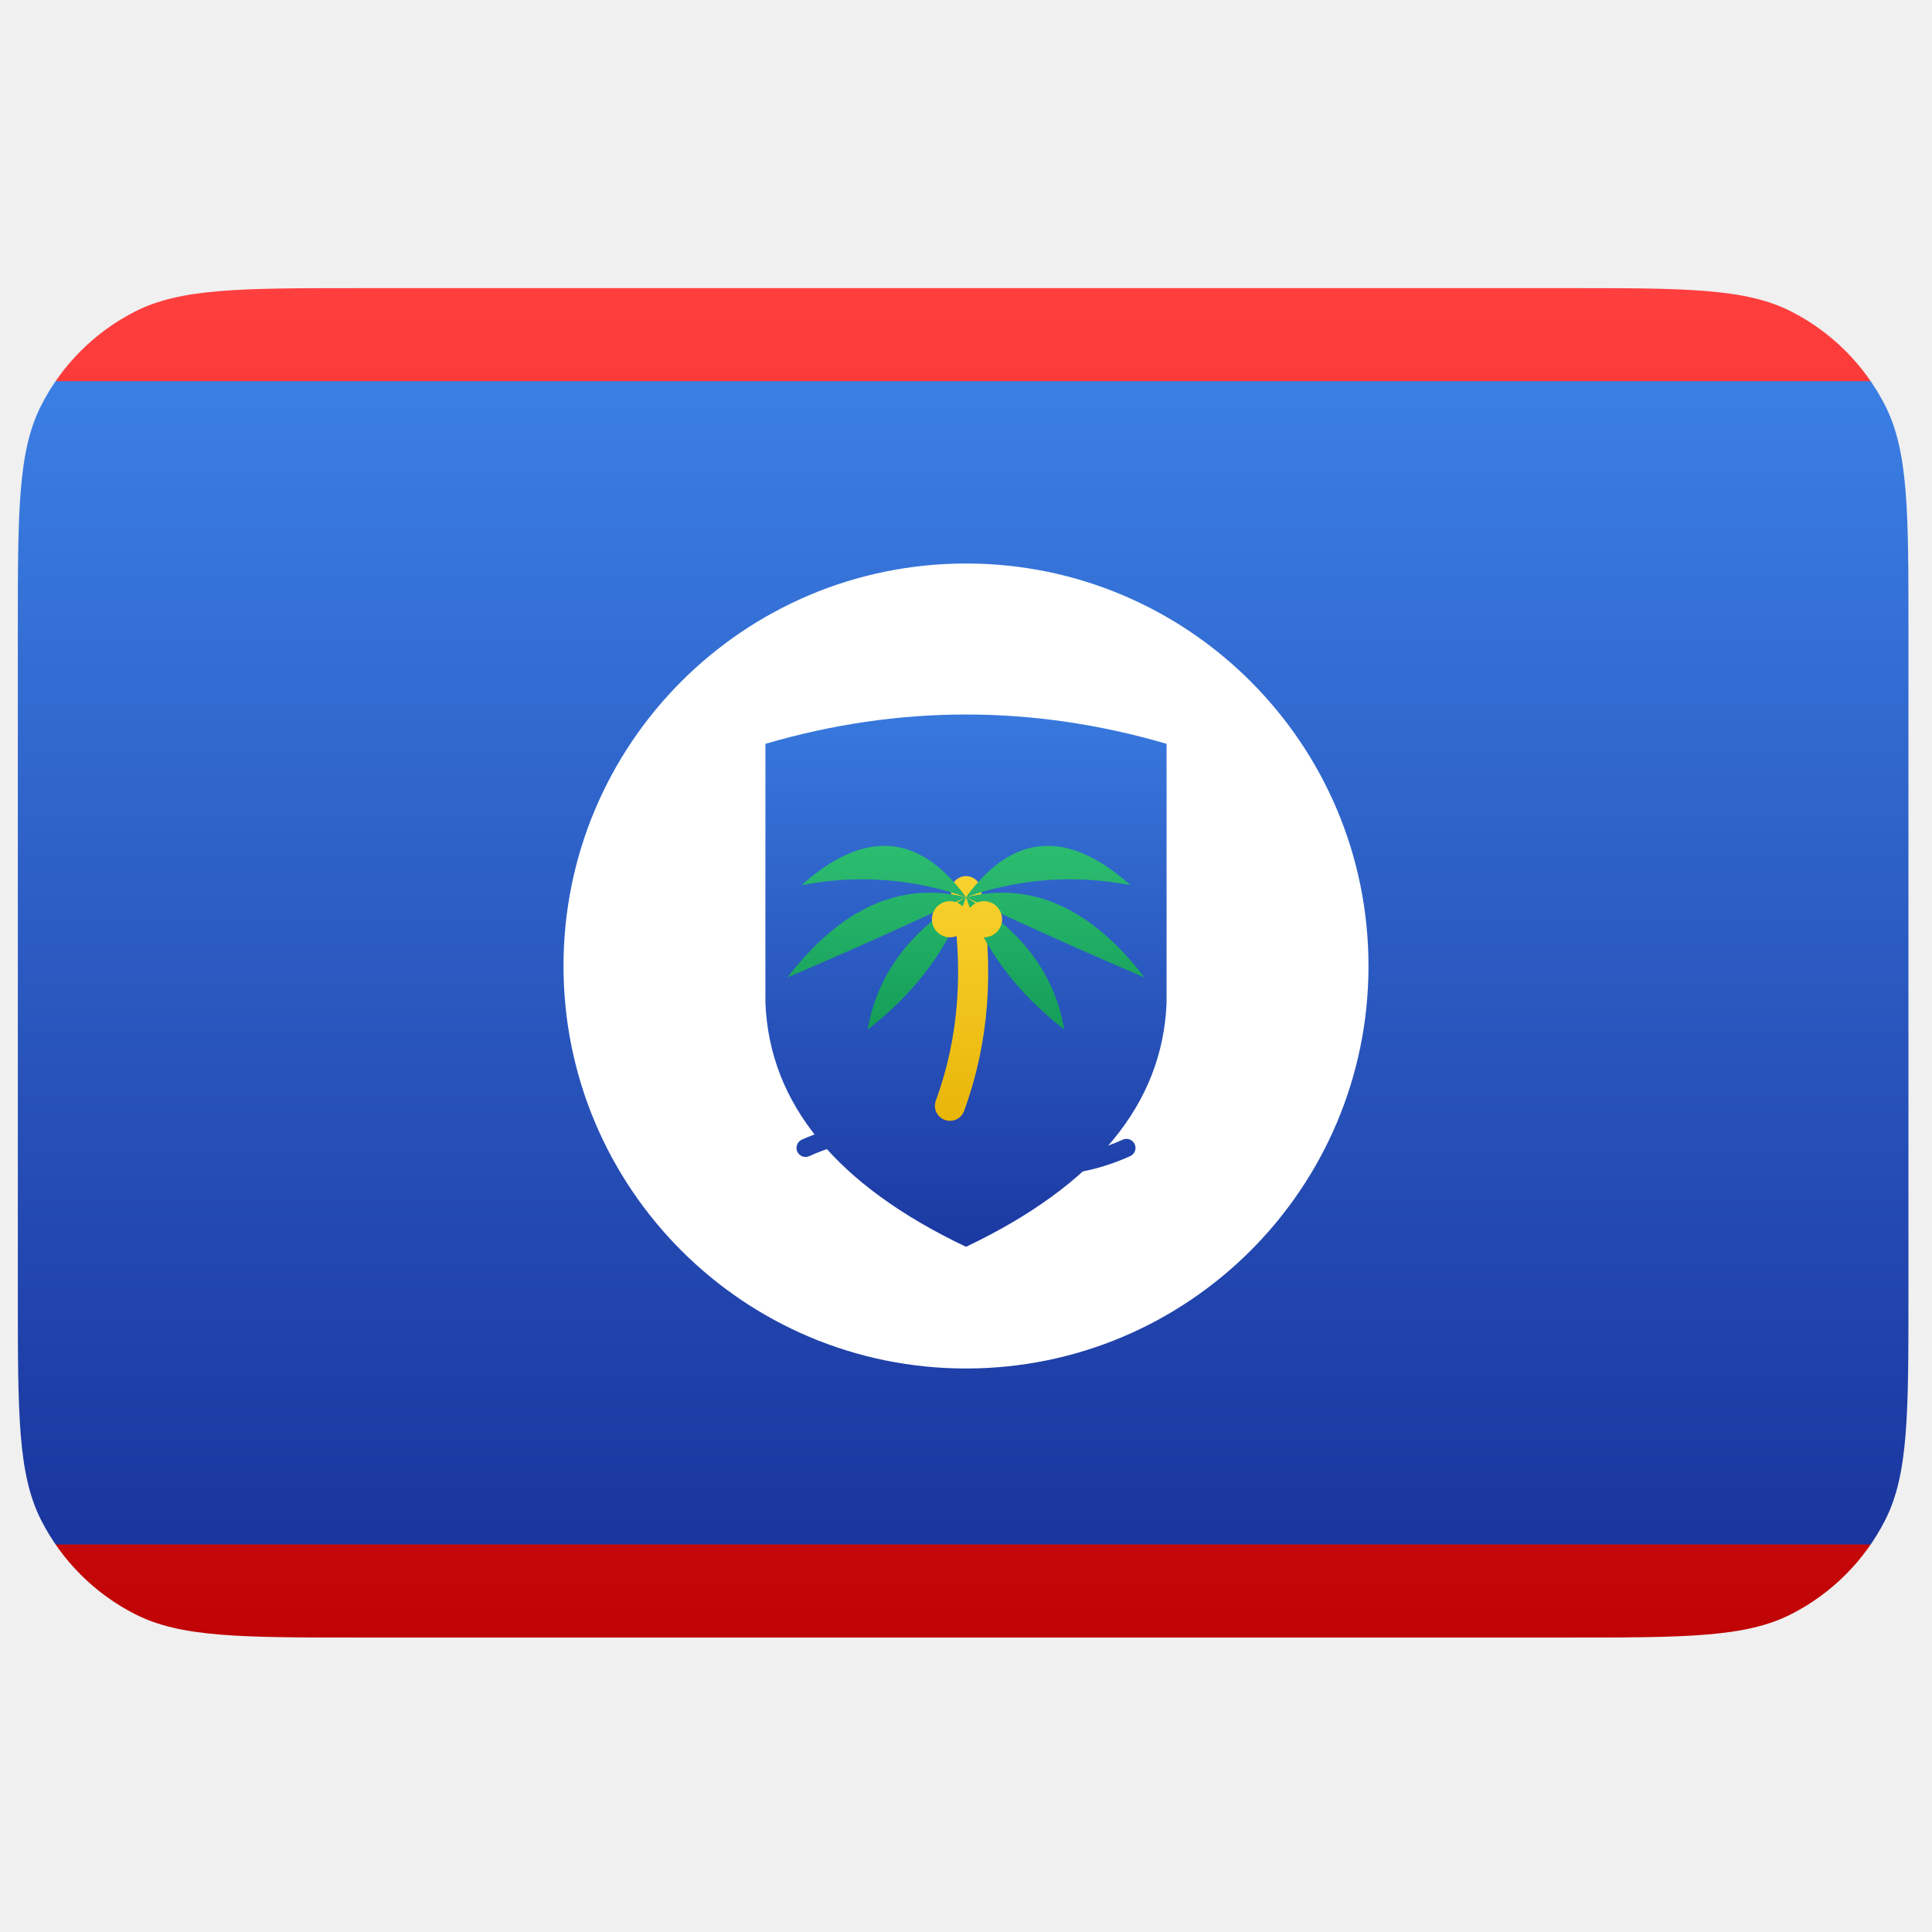
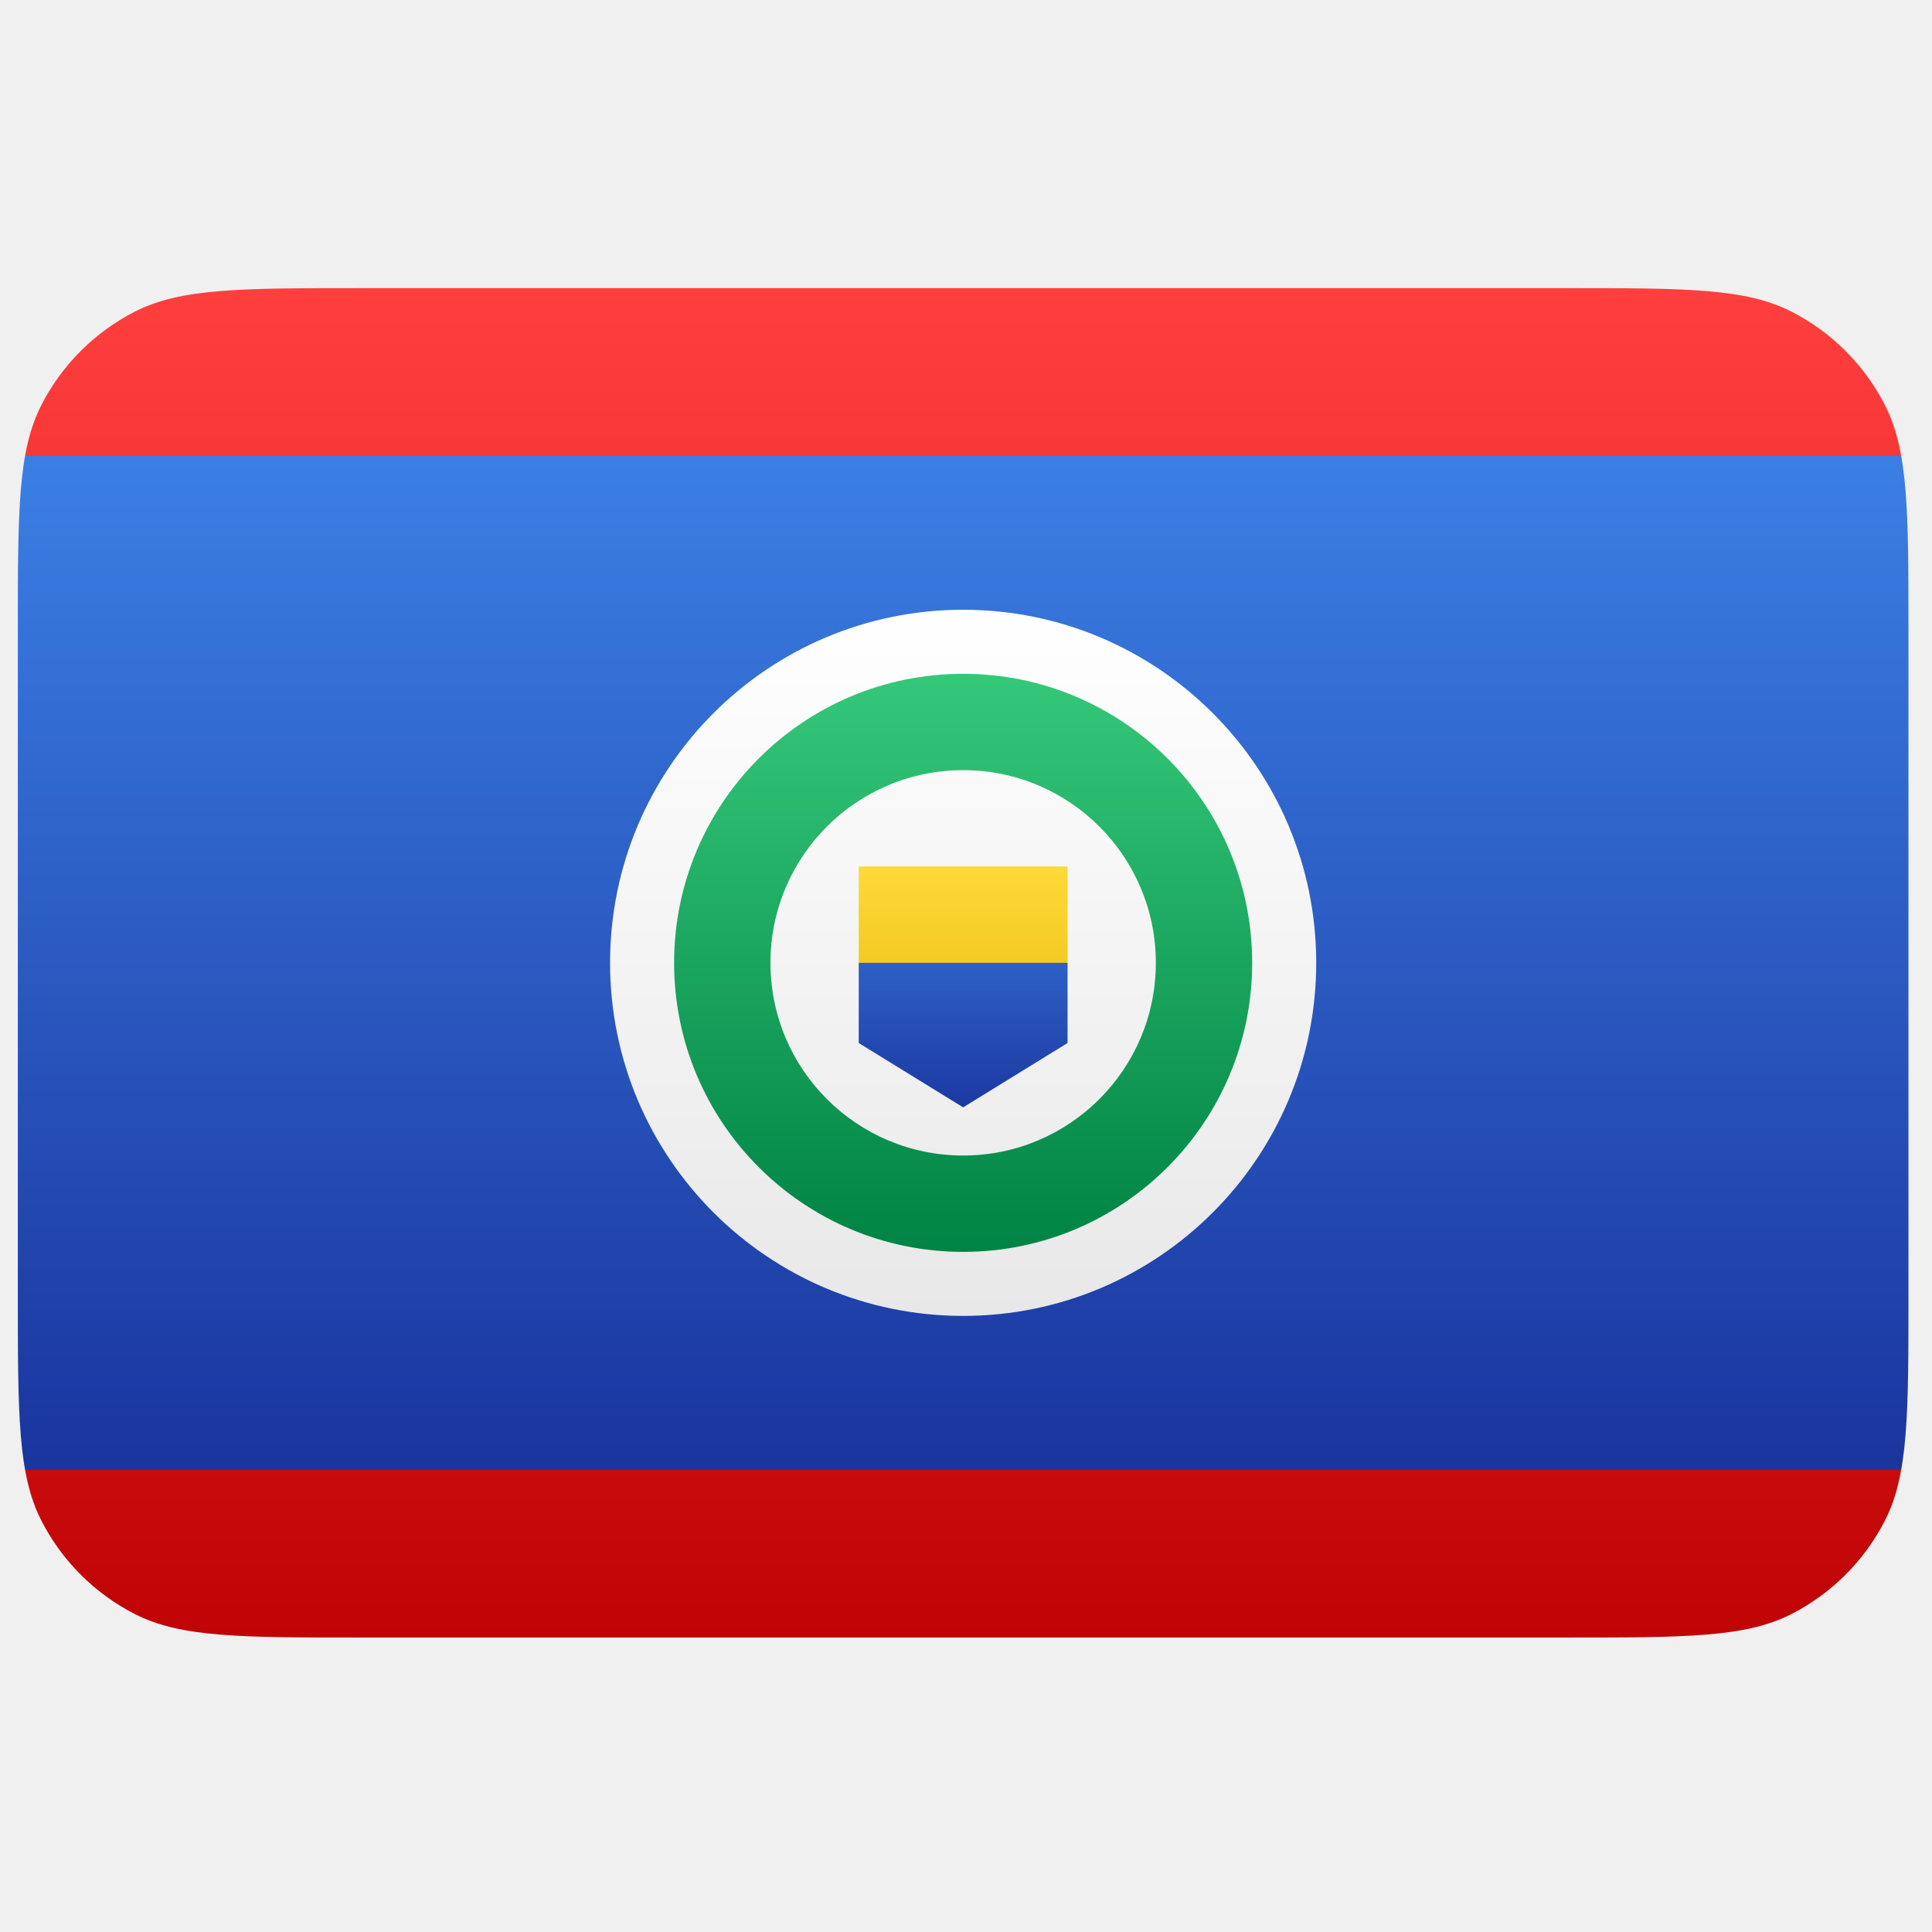
<svg xmlns="http://www.w3.org/2000/svg" viewBox="0 0 144 144" width="144" height="144">
  <defs>
    <mask id="bz-board" maskUnits="userSpaceOnUse" maskContentUnits="userSpaceOnUse" x="0" y="0" width="144" height="144" mask-type="alpha">
      <path d="M 116.645 21.474 c 8.961 0 13.441 0 16.864 1.744 a 16 16 0 0 1 6.992 6.992 c 1.744 3.423 1.744 7.903 1.744 16.864 L 142.245 96.453 c 0 8.961 0 13.441 -1.744 16.864 a 16 16 0 0 1 -6.992 6.992 c -3.423 1.744 -7.903 1.744 -16.864 1.744 L 26.929 122.053 c -8.961 0 -13.441 0 -16.864 -1.744 a 16 16 0 0 1 -6.992 -6.992 c -1.744 -3.423 -1.744 -7.903 -1.744 -16.864 L 1.329 47.075 c 0 -8.961 0 -13.441 1.744 -16.864 a 16 16 0 0 1 6.992 -6.992 c 3.423 -1.744 7.903 -1.744 16.864 -1.744 Z" fill="#FFFFFF" />
    </mask>
-     <linearGradient id="bz-white" x1="72" y1="21.474" x2="72" y2="122.053" gradientUnits="userSpaceOnUse">
-       <stop stop-color="#F5F5F5" />
-       <stop offset="1" stop-color="#E6E6E6" />
-     </linearGradient>
    <linearGradient id="bz-red" x1="72" y1="21.474" x2="72" y2="122.053" gradientUnits="userSpaceOnUse">
      <stop stop-color="#FF3F3E" />
      <stop offset="1" stop-color="#C00405" />
    </linearGradient>
-     <linearGradient id="bz-blue" x1="72" y1="28.662" x2="72" y2="114.865" gradientUnits="userSpaceOnUse">
+     <linearGradient id="bz-blue" x1="72" y1="34.474" x2="72" y2="109.053" gradientUnits="userSpaceOnUse">
      <stop stop-color="#3B7FE4" />
      <stop offset="1" stop-color="#1A359E" />
    </linearGradient>
-     <linearGradient id="bz-green" x1="72" y1="35.556" x2="72" y2="107.602" gradientUnits="userSpaceOnUse">
+     <linearGradient id="bz-emblem-white" x1="72" y1="45.448" x2="72" y2="98.08" gradientUnits="userSpaceOnUse">
+       <stop stop-color="#FFFFFF" />
+       <stop offset="1" stop-color="#E8E8E8" />
+     </linearGradient>
+     <linearGradient id="bz-emblem-green" x1="72" y1="50.221" x2="72" y2="93.307" gradientUnits="userSpaceOnUse">
      <stop stop-color="#35C879" />
      <stop offset="1" stop-color="#008344" />
    </linearGradient>
-     <linearGradient id="bz-wine" x1="72" y1="45.907" x2="72" y2="88.286" gradientUnits="userSpaceOnUse">
-       <stop stop-color="#B63555" />
-       <stop offset="1" stop-color="#77152C" />
-     </linearGradient>
-     <linearGradient id="bz-sky" x1="72" y1="73.419" x2="72" y2="84.134" gradientUnits="userSpaceOnUse">
-       <stop stop-color="#8ED0F4" />
-       <stop offset="1" stop-color="#438FC5" />
-     </linearGradient>
-     <linearGradient id="bz-yellow" x1="72" y1="64.43" x2="72" y2="89.972" gradientUnits="userSpaceOnUse">
-       <stop stop-color="#FFDD3D" />
-       <stop offset="1" stop-color="#F7BE00" />
-     </linearGradient>
-     <linearGradient id="bz-brown" x1="72" y1="49.792" x2="72" y2="73.891" gradientUnits="userSpaceOnUse">
-       <stop stop-color="#BB8D58" />
-       <stop offset="1" stop-color="#785334" />
-     </linearGradient>
-     <linearGradient id="bz-purple" x1="72" y1="66.756" x2="72" y2="72.602" gradientUnits="userSpaceOnUse">
-       <stop stop-color="#A667D5" />
-       <stop offset="1" stop-color="#63349B" />
-     </linearGradient>
-     <linearGradient id="bz-black" x1="72" y1="21.474" x2="72" y2="122.053" gradientUnits="userSpaceOnUse">
-       <stop stop-color="#3D3838" />
-       <stop offset="1" stop-color="#181616" />
-     </linearGradient>
-     <linearGradient id="bz-orange" x1="72" y1="58.041" x2="72" y2="88.286" gradientUnits="userSpaceOnUse">
-       <stop stop-color="#FFB14A" />
-       <stop offset="1" stop-color="#EE7D08" />
-     </linearGradient>
-     <linearGradient id="bz-simple-blue" x1="72" y1="49" x2="72" y2="95" gradientUnits="userSpaceOnUse">
+     <linearGradient id="bz-emblem-blue" x1="72" y1="63.164" x2="72" y2="83.589" gradientUnits="userSpaceOnUse">
      <stop stop-color="#3B7FE4" />
      <stop offset="1" stop-color="#1A359E" />
    </linearGradient>
-     <linearGradient id="bz-simple-gold" x1="72" y1="58.2" x2="72" y2="88.1" gradientUnits="userSpaceOnUse">
+     <linearGradient id="bz-emblem-gold" x1="72" y1="63.164" x2="72" y2="83.589" gradientUnits="userSpaceOnUse">
      <stop stop-color="#FFDD3D" />
      <stop offset="1" stop-color="#E5AF00" />
    </linearGradient>
-     <linearGradient id="bz-simple-green" x1="72" y1="58.2" x2="72" y2="88.1" gradientUnits="userSpaceOnUse">
-       <stop stop-color="#35C879" />
-       <stop offset="1" stop-color="#008344" />
-     </linearGradient>
  </defs>
  <g mask="url(#bz-board)">
-     <path d="M1.329 21.474h140.916v100.578h-140.916Z" fill="url(#bz-white)" stroke="url(#bz-white)" stroke-width=".5" stroke-linejoin="round" />
-     <path d="M 1.329,21.474 l 140.916,0 l 0,100.578 L 1.329,122.053 z" fill="url(#bz-red)" stroke="url(#bz-red)" stroke-width=".5" stroke-linejoin="round" />
-     <path d="M 1.329,28.662 l 140.916,0 l 0,86.204 L 1.329,114.865 z" fill="url(#bz-blue)" stroke="url(#bz-blue)" stroke-width=".5" stroke-linejoin="round" />
-     <path d="M42 72a30 30 0 1 0 60 0a30 30 0 1 0 -60 0Z" fill="#FFFFFF" />
-     <path d="M 57.05,55.44 Q 72,51.07 86.95,55.44 L 86.95,74.76 Q 86.49,86.03 72,92.93 Q 57.51,86.03 57.05,74.76 Z" fill="url(#bz-simple-blue)" />
-     <path d="M 70.804,82.419 Q 73.495,75.094 72,66.422" fill="none" stroke="url(#bz-simple-gold)" stroke-width="2.243" stroke-linecap="round" stroke-linejoin="round" />
-     <path d="M 72,66.871 Q 66.767,59.695 59.741,65.974 Q 66.02,64.778 72,66.871 Z" fill="url(#bz-simple-green)" />
-     <path d="M 72,66.871 Q 64.674,65.077 58.694,72.851 Q 65.721,69.861 72,66.871 Z" fill="url(#bz-simple-green)" />
-     <path d="M 72,66.871 Q 65.721,70.609 64.674,76.738 Q 70.056,72.552 72,66.871 Z" fill="url(#bz-simple-green)" />
-     <path d="M 72,66.871 Q 77.233,59.695 84.259,65.974 Q 77.98,64.778 72,66.871 Z" fill="url(#bz-simple-green)" />
-     <path d="M 72,66.871 Q 79.326,65.077 85.305,72.851 Q 78.279,69.861 72,66.871 Z" fill="url(#bz-simple-green)" />
-     <path d="M 72,66.871 Q 78.279,70.609 79.326,76.738 Q 73.944,72.552 72,66.871 Z" fill="url(#bz-simple-green)" />
-     <path d="M 69.459,68.516 a 1.345,1.345 0 0,0 2.691,0 a 1.345,1.345 0 0,0 -2.691,0 Z" fill="url(#bz-simple-gold)" />
-     <path d="M 72,68.516 a 1.345,1.345 0 0,0 2.691,0 a 1.345,1.345 0 0,0 -2.691,0 Z" fill="url(#bz-simple-gold)" />
-     <path d="M 60.04,85.558 Q 66.02,82.868 72,85.558 T 83.96,85.558" fill="none" stroke="url(#bz-simple-blue)" stroke-width="1.346" stroke-linecap="round" stroke-linejoin="round" />
+     <path d="M 1.329 21.474 h 140.916 v 100.578 h -140.916 Z" fill="url(#bz-red)" stroke="url(#bz-red)" stroke_width="0.5" stroke-linejoin="round" />
+     <path d="M 1.329 34.474 h 140.916 v 74.578 h -140.916 Z" fill="url(#bz-blue)" stroke="url(#bz-blue)" stroke_width="0.5" stroke-linejoin="round" />
+     <path d="M 45.471 71.764 a 26.316 26.316 0 1 0 52.632 0 a 26.316 26.316 0 1 0 -52.632 0 Z" fill="url(#bz-emblem-white)" />
+     <path d="M 50.244 71.764 a 21.543 21.543 0 1 0 43.086 0 a 21.543 21.543 0 1 0 -43.086 0 Z" fill="url(#bz-emblem-green)" />
+     <path d="M 57.425 71.764 a 14.362 14.362 0 1 0 28.724 0 a 14.362 14.362 0 1 0 -28.724 0 Z" fill="url(#bz-emblem-white)" />
+     <path d="M 71.787,68.173 L 64.004,71.763 l 0,5.977 l 7.783,4.795 l 7.783,-4.795 L 79.57,71.763 z" fill="url(#bz-emblem-blue)" />
+     <path d="M 64.004,64.582 l 15.566,0 L 79.57,71.763 l -15.566,0 z" fill="url(#bz-emblem-gold)" />
  </g>
</svg>
